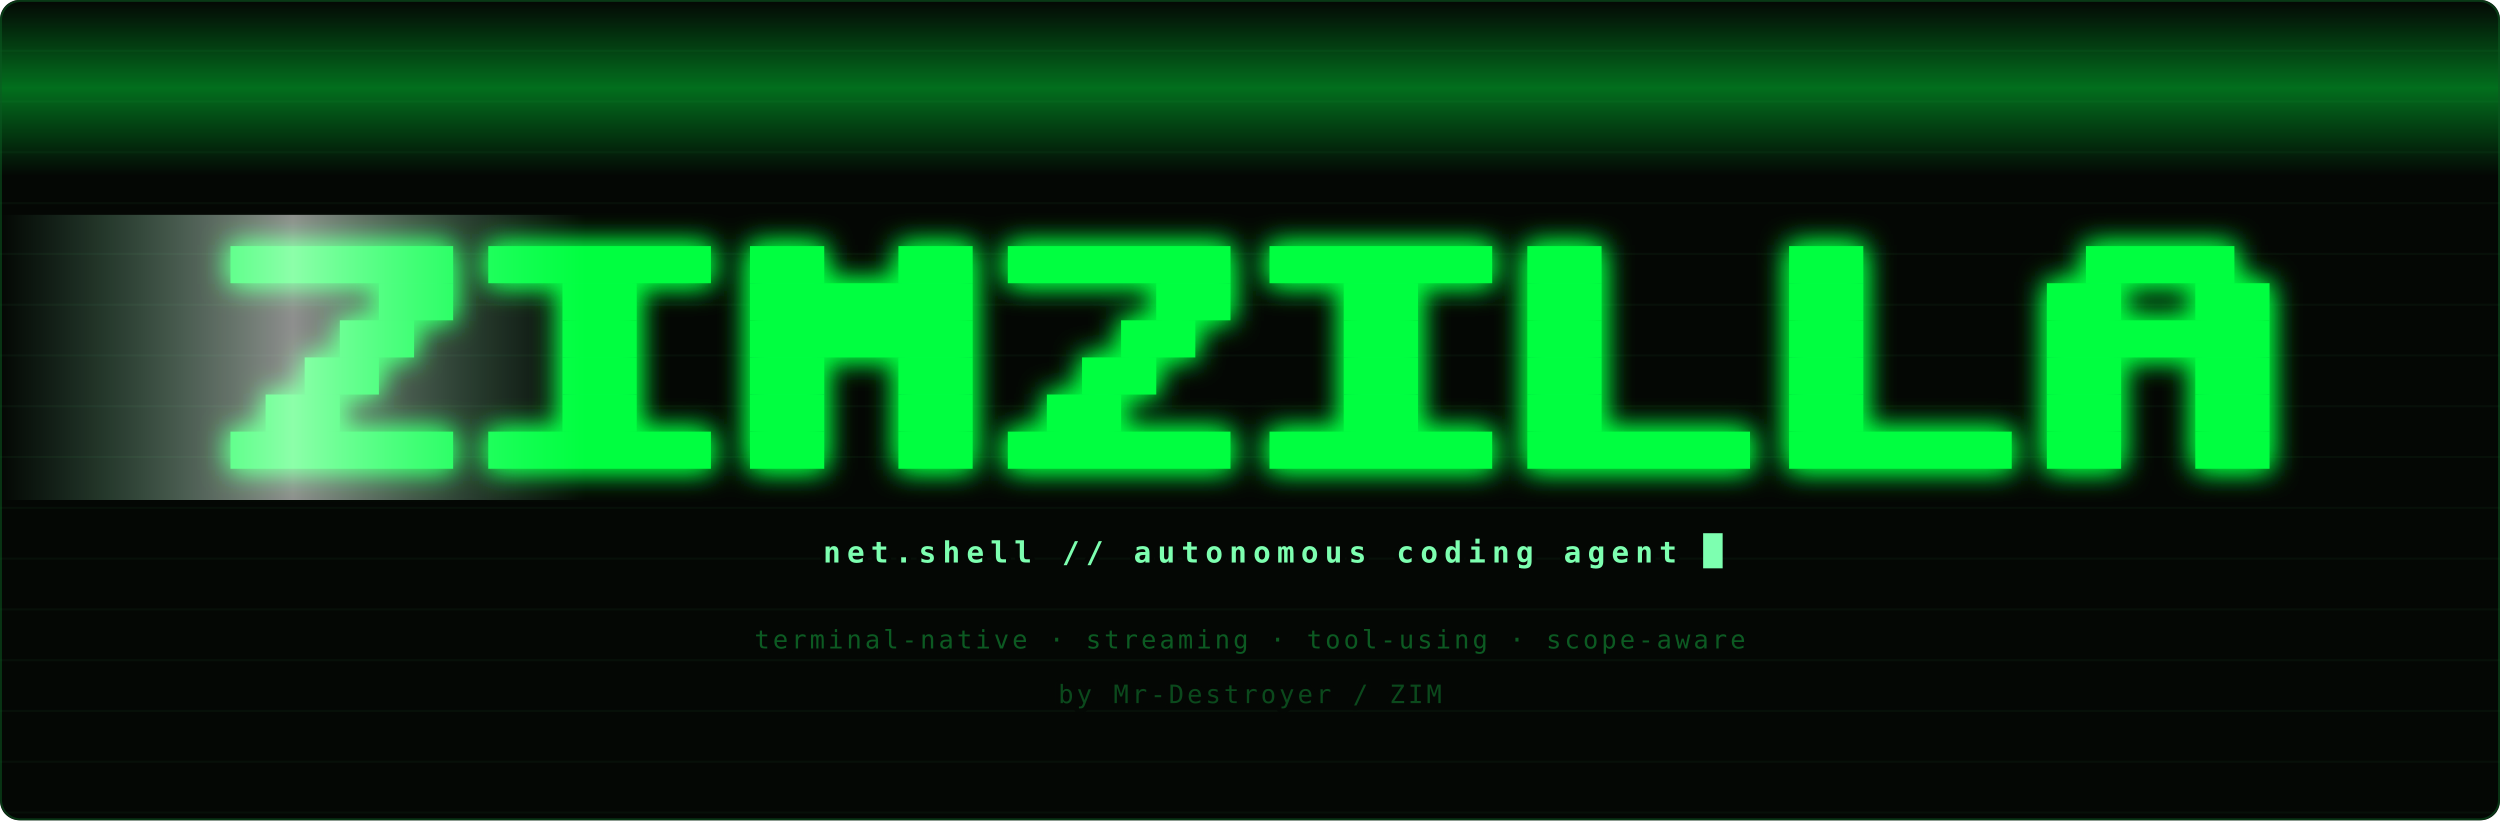
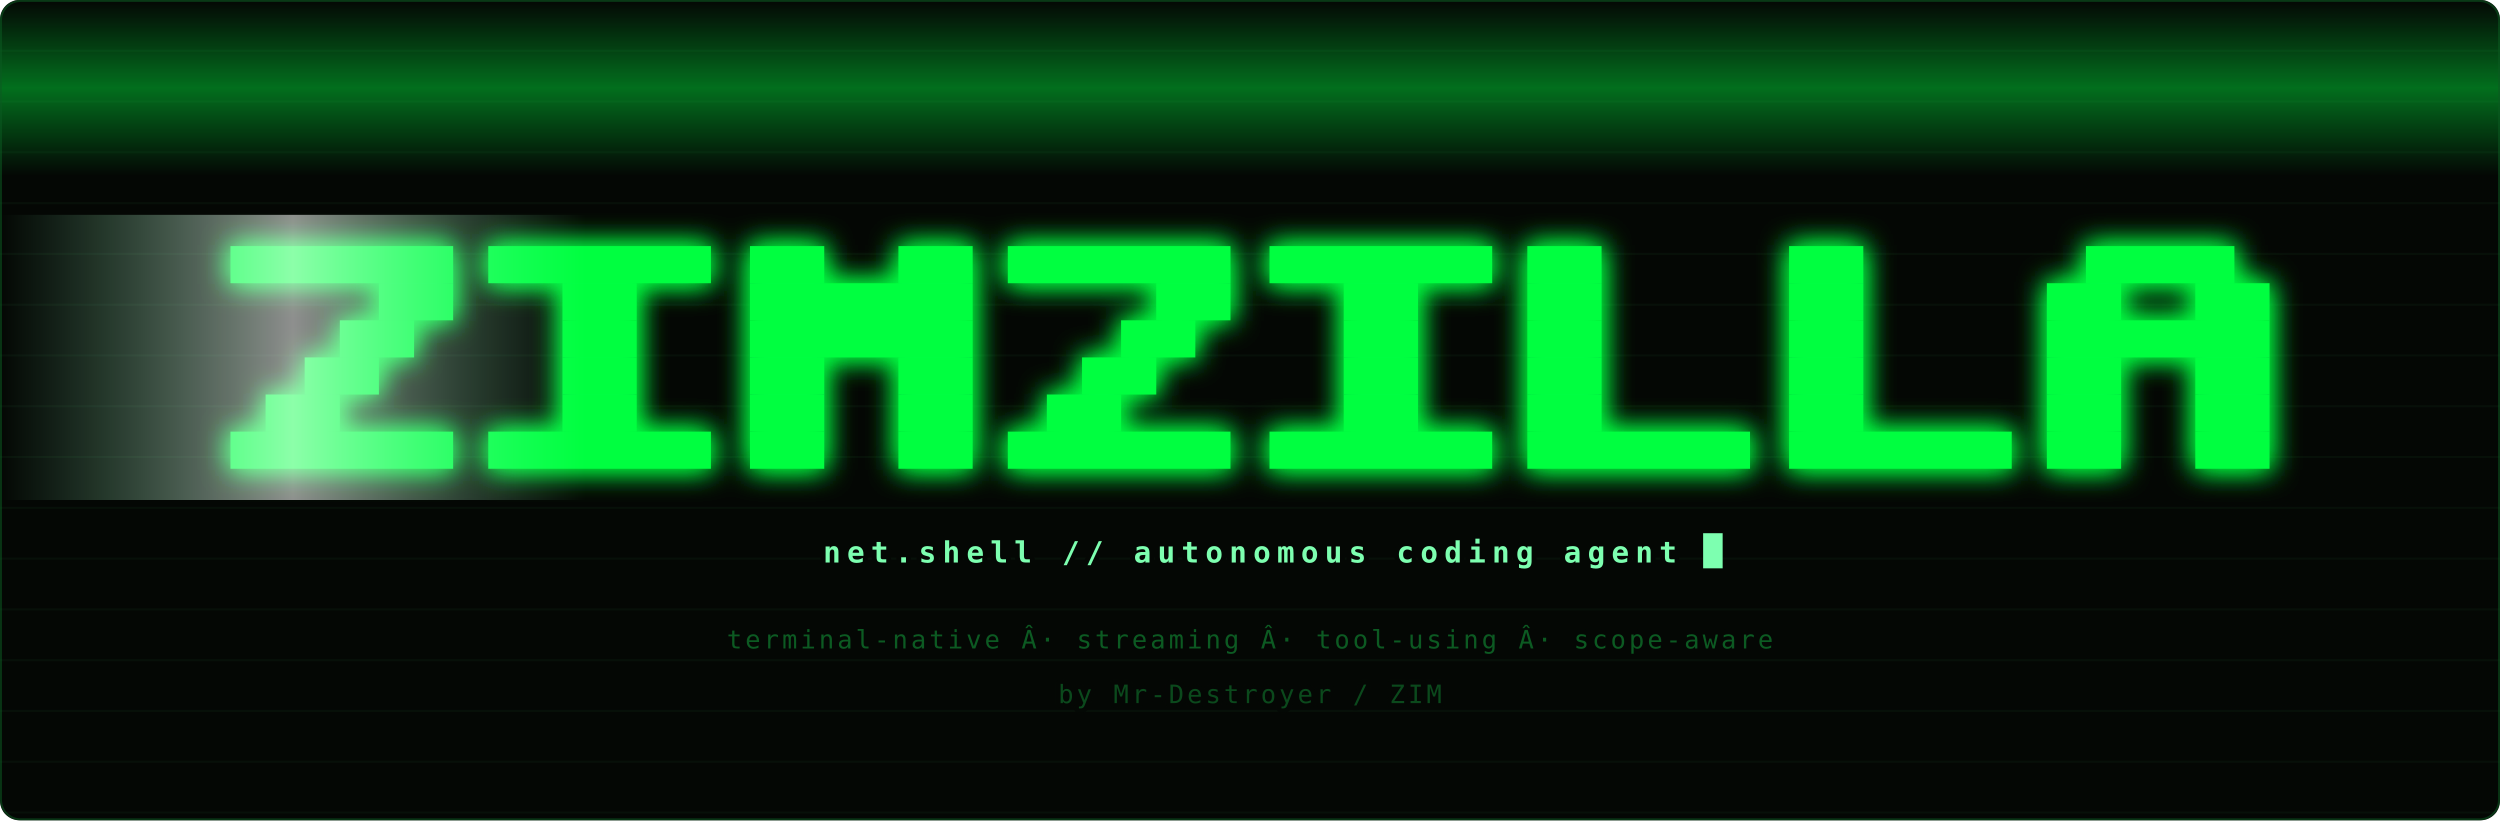
- <svg xmlns="http://www.w3.org/2000/svg" viewBox="0 0 1280 420" width="1280" height="420" role="img" aria-label="ZIMZILLA">
+ <svg xmlns="http://www.w3.org/2000/svg" viewBox="0 0 1280 420" width="1280" height="420" role="img" aria-label="KURO">
  <defs>
    <filter id="glow" x="-40%" y="-40%" width="180%" height="180%">
      <feGaussianBlur stdDeviation="7" result="b" />
      <feMerge>
        <feMergeNode in="b" />
        <feMergeNode in="b" />
        <feMergeNode in="SourceGraphic" />
      </feMerge>
    </filter>
    <linearGradient id="rainfade" x1="0" y1="0" x2="0" y2="1">
      <stop offset="0%" stop-color="#00ff41" stop-opacity="0.9" />
      <stop offset="100%" stop-color="#00ff41" stop-opacity="0.04" />
    </linearGradient>
    <linearGradient id="band" x1="0" y1="0" x2="1" y2="0">
      <stop offset="0%" stop-color="#7dffb0" stop-opacity="0" />
      <stop offset="50%" stop-color="#ffffff" stop-opacity="0.55" />
      <stop offset="100%" stop-color="#7dffb0" stop-opacity="0" />
    </linearGradient>
    <linearGradient id="scan" x1="0" y1="0" x2="0" y2="1">
      <stop offset="0%" stop-color="#00ff41" stop-opacity="0" />
      <stop offset="50%" stop-color="#00ff41" stop-opacity="0.42" />
      <stop offset="100%" stop-color="#00ff41" stop-opacity="0" />
    </linearGradient>
    <clipPath id="frame">
      <rect x="0" y="0" width="1280" height="420" rx="10" />
    </clipPath>
  </defs>
  <style>
    .rain { font: 16px ui-monospace, Menlo, Consolas, monospace;
             fill: url(#rainfade); animation: fall linear infinite; }
    @keyframes fall { from { transform: translateY(0); } to { transform: translateY(690px); } }

    /* Base state is fully visible; the loop only dips it briefly. */
    .gl rect { fill: #00ff41;
                animation: flicker 7s steps(1,end) infinite; }
    @keyframes flicker {
      0%, 88%   { opacity: 1; }
      89%       { opacity: 0.62; }
      90%       { opacity: 1; }
      91%       { opacity: 0.38; }
      92%, 100% { opacity: 1; }
    }

    .halo { animation: halo 3.6s ease-in-out infinite; }
    @keyframes halo { 0%,100% { opacity: .45; } 50% { opacity: .95; } }

    .band { animation: band 3.8s cubic-bezier(.4,0,.2,1) infinite; }
    @keyframes band { 0% { transform: translateX(-1280px); }
                       55%,100% { transform: translateX(1280px); } }

    .sweep { animation: sweep 5.4s linear infinite; }
    @keyframes sweep { 0% { transform: translateY(-90px); } 100% { transform: translateY(510px); } }

    .cur { animation: blink 1.05s steps(1,end) infinite; }
    @keyframes blink { 0%,49% { opacity: 1; } 50%,100% { opacity: 0; } }

    .tag, .meta { paint-order: stroke; stroke: #040704; stroke-width: 5;
                   stroke-linejoin: round; }
    .tag { font: 600 15px ui-monospace, Menlo, Consolas, monospace;
            letter-spacing: 3.2px; fill: #7dffb0; }
    .meta { font: 13px ui-monospace, Menlo, Consolas, monospace;
             letter-spacing: 1.6px; fill: #0c5a22; }

    @media (prefers-reduced-motion: reduce) {
      .rain, .gl rect, .band, .sweep, .cur, .halo { animation: none; }
    }
  </style>
  <g clip-path="url(#frame)">
    <rect width="1280" height="420" fill="#040704" />
    <g opacity="0.5">
      <line x1="0" y1="0" x2="1280" y2="0" stroke="#0a1a0d" />
      <line x1="0" y1="26" x2="1280" y2="26" stroke="#0a1a0d" />
      <line x1="0" y1="52" x2="1280" y2="52" stroke="#0a1a0d" />
      <line x1="0" y1="78" x2="1280" y2="78" stroke="#0a1a0d" />
      <line x1="0" y1="104" x2="1280" y2="104" stroke="#0a1a0d" />
      <line x1="0" y1="130" x2="1280" y2="130" stroke="#0a1a0d" />
      <line x1="0" y1="156" x2="1280" y2="156" stroke="#0a1a0d" />
      <line x1="0" y1="182" x2="1280" y2="182" stroke="#0a1a0d" />
      <line x1="0" y1="208" x2="1280" y2="208" stroke="#0a1a0d" />
      <line x1="0" y1="234" x2="1280" y2="234" stroke="#0a1a0d" />
      <line x1="0" y1="260" x2="1280" y2="260" stroke="#0a1a0d" />
      <line x1="0" y1="286" x2="1280" y2="286" stroke="#0a1a0d" />
      <line x1="0" y1="312" x2="1280" y2="312" stroke="#0a1a0d" />
      <line x1="0" y1="338" x2="1280" y2="338" stroke="#0a1a0d" />
      <line x1="0" y1="364" x2="1280" y2="364" stroke="#0a1a0d" />
      <line x1="0" y1="390" x2="1280" y2="390" stroke="#0a1a0d" />
      <line x1="0" y1="416" x2="1280" y2="416" stroke="#0a1a0d" />
    </g>
    <g opacity="0.32">
      <text class="rain" x="17" y="-150" style="animation-duration:7.95s;animation-delay:-2.37s">123B1612D</text>
      <text class="rain" x="55" y="-150" style="animation-duration:3.74s;animation-delay:-0.54s">D1371C171</text>
      <text class="rain" x="94" y="-150" style="animation-duration:7.52s;animation-delay:-1.74s">439536B32</text>
      <text class="rain" x="132" y="-150" style="animation-duration:3.69s;animation-delay:-1.24s">DAEEB9757</text>
      <text class="rain" x="161" y="-150" style="animation-duration:6.16s;animation-delay:-3.15s">AE923D5A4</text>
      <text class="rain" x="204" y="-150" style="animation-duration:5.42s;animation-delay:-5.77s">2AABFE228</text>
      <text class="rain" x="241" y="-150" style="animation-duration:6.75s;animation-delay:-0.39s">9E9CB0EB5</text>
      <text class="rain" x="280" y="-150" style="animation-duration:3.96s;animation-delay:-0.35s">947CCF25E</text>
      <text class="rain" x="314" y="-150" style="animation-duration:6.04s;animation-delay:-5.30s">D8DBC7425</text>
      <text class="rain" x="347" y="-150" style="animation-duration:4.51s;animation-delay:-1.40s">F58904DBA</text>
      <text class="rain" x="384" y="-150" style="animation-duration:6.71s;animation-delay:-3.09s">1ECCCC3FC</text>
      <text class="rain" x="419" y="-150" style="animation-duration:4.31s;animation-delay:-5.91s">E53A13043</text>
      <text class="rain" x="461" y="-150" style="animation-duration:6.35s;animation-delay:-0.42s">6C48BBF33</text>
      <text class="rain" x="500" y="-150" style="animation-duration:8.17s;animation-delay:-2.80s">F9243A8F5</text>
      <text class="rain" x="538" y="-150" style="animation-duration:3.51s;animation-delay:-5.71s">B40928B5B</text>
      <text class="rain" x="579" y="-150" style="animation-duration:4.47s;animation-delay:-3.25s">A767C76FB</text>
      <text class="rain" x="615" y="-150" style="animation-duration:3.54s;animation-delay:-0.17s">8F86BEBB2</text>
      <text class="rain" x="644" y="-150" style="animation-duration:3.89s;animation-delay:-2.82s">A6F0FB23C</text>
      <text class="rain" x="690" y="-150" style="animation-duration:6.82s;animation-delay:-1.20s">5DA2CEC25</text>
      <text class="rain" x="717" y="-150" style="animation-duration:8.17s;animation-delay:-0.17s">E4FB44003</text>
      <text class="rain" x="760" y="-150" style="animation-duration:7.00s;animation-delay:-0.84s">6608697A8</text>
      <text class="rain" x="797" y="-150" style="animation-duration:5.41s;animation-delay:-0.79s">BED440E50</text>
      <text class="rain" x="838" y="-150" style="animation-duration:7.24s;animation-delay:-1.03s">F31AF3176</text>
      <text class="rain" x="867" y="-150" style="animation-duration:3.60s;animation-delay:-0.59s">E02EA68EF</text>
      <text class="rain" x="908" y="-150" style="animation-duration:7.92s;animation-delay:-4.20s">86E4D3CEA</text>
      <text class="rain" x="938" y="-150" style="animation-duration:6.62s;animation-delay:-2.57s">6934B484E</text>
      <text class="rain" x="977" y="-150" style="animation-duration:6.98s;animation-delay:-0.56s">F575DCAD6</text>
      <text class="rain" x="1016" y="-150" style="animation-duration:4.93s;animation-delay:-4.33s">0AEE0CA92</text>
      <text class="rain" x="1049" y="-150" style="animation-duration:8.13s;animation-delay:-4.73s">32881584D</text>
      <text class="rain" x="1095" y="-150" style="animation-duration:7.33s;animation-delay:-1.55s">4FA2815D2</text>
      <text class="rain" x="1126" y="-150" style="animation-duration:7.90s;animation-delay:-3.81s">827283E0A</text>
      <text class="rain" x="1167" y="-150" style="animation-duration:5.41s;animation-delay:-5.49s">417358156</text>
      <text class="rain" x="1200" y="-150" style="animation-duration:6.42s;animation-delay:-3.19s">69E58B081</text>
      <text class="rain" x="1233" y="-150" style="animation-duration:3.49s;animation-delay:-3.03s">6F7E3DFC9</text>
    </g>
    <g filter="url(#glow)" class="halo">
      <g class="gl" style="animation-delay:0.00s">
        <rect x="118" y="126" width="114" height="19" />
        <rect x="194" y="145" width="38" height="19" />
        <rect x="174" y="164" width="38" height="19" />
        <rect x="156" y="183" width="38" height="19" />
        <rect x="136" y="202" width="38" height="19" />
        <rect x="118" y="221" width="114" height="19" />
      </g>
      <g class="gl" style="animation-delay:0.11s">
        <rect x="250" y="126" width="114" height="19" />
        <rect x="288" y="145" width="38" height="19" />
        <rect x="288" y="164" width="38" height="19" />
        <rect x="288" y="183" width="38" height="19" />
        <rect x="288" y="202" width="38" height="19" />
        <rect x="250" y="221" width="114" height="19" />
      </g>
      <g class="gl" style="animation-delay:0.22s">
        <rect x="384" y="126" width="38" height="19" />
        <rect x="460" y="126" width="38" height="19" />
        <rect x="384" y="145" width="114" height="19" />
        <rect x="384" y="164" width="114" height="19" />
        <rect x="384" y="183" width="38" height="19" />
        <rect x="460" y="183" width="38" height="19" />
        <rect x="384" y="202" width="38" height="19" />
        <rect x="460" y="202" width="38" height="19" />
        <rect x="384" y="221" width="38" height="19" />
        <rect x="460" y="221" width="38" height="19" />
      </g>
      <g class="gl" style="animation-delay:0.33s">
        <rect x="516" y="126" width="114" height="19" />
        <rect x="592" y="145" width="38" height="19" />
        <rect x="574" y="164" width="38" height="19" />
        <rect x="554" y="183" width="38" height="19" />
        <rect x="536" y="202" width="38" height="19" />
        <rect x="516" y="221" width="114" height="19" />
      </g>
      <g class="gl" style="animation-delay:0.44s">
        <rect x="650" y="126" width="114" height="19" />
        <rect x="688" y="145" width="38" height="19" />
        <rect x="688" y="164" width="38" height="19" />
        <rect x="688" y="183" width="38" height="19" />
        <rect x="688" y="202" width="38" height="19" />
        <rect x="650" y="221" width="114" height="19" />
      </g>
      <g class="gl" style="animation-delay:0.55s">
        <rect x="782" y="126" width="38" height="19" />
        <rect x="782" y="145" width="38" height="19" />
        <rect x="782" y="164" width="38" height="19" />
        <rect x="782" y="183" width="38" height="19" />
        <rect x="782" y="202" width="38" height="19" />
        <rect x="782" y="221" width="114" height="19" />
      </g>
      <g class="gl" style="animation-delay:0.66s">
        <rect x="916" y="126" width="38" height="19" />
        <rect x="916" y="145" width="38" height="19" />
        <rect x="916" y="164" width="38" height="19" />
        <rect x="916" y="183" width="38" height="19" />
        <rect x="916" y="202" width="38" height="19" />
        <rect x="916" y="221" width="114" height="19" />
      </g>
      <g class="gl" style="animation-delay:0.77s">
        <rect x="1068" y="126" width="76" height="19" />
        <rect x="1048" y="145" width="38" height="19" />
        <rect x="1124" y="145" width="38" height="19" />
        <rect x="1048" y="164" width="114" height="19" />
        <rect x="1048" y="183" width="38" height="19" />
        <rect x="1124" y="183" width="38" height="19" />
        <rect x="1048" y="202" width="38" height="19" />
        <rect x="1124" y="202" width="38" height="19" />
        <rect x="1048" y="221" width="38" height="19" />
        <rect x="1124" y="221" width="38" height="19" />
      </g>
    </g>
    <rect class="band" x="0" y="110" width="300" height="146" fill="url(#band)" style="mix-blend-mode:screen" />
    <rect class="sweep" x="0" y="0" width="1280" height="90" fill="url(#scan)" />
    <text class="tag" x="640" y="288" text-anchor="middle">net.shell // autonomous coding agent</text>
    <rect class="cur" x="872" y="273" width="10" height="18" fill="#7dffb0" />
-     <text class="meta" x="640" y="332" text-anchor="middle">terminal-native · streaming · tool-using · scope-aware</text>
+     <text class="meta" x="640" y="332" text-anchor="middle">terminal-native Â· streaming Â· tool-using Â· scope-aware</text>
    <text class="meta" x="640" y="360" text-anchor="middle" opacity="0.8">by Mr-Destroyer / ZIM</text>
    <rect x="0.5" y="0.5" width="1279" height="419" rx="10" fill="none" stroke="#0c5a22" stroke-opacity="0.55" />
  </g>
</svg>
